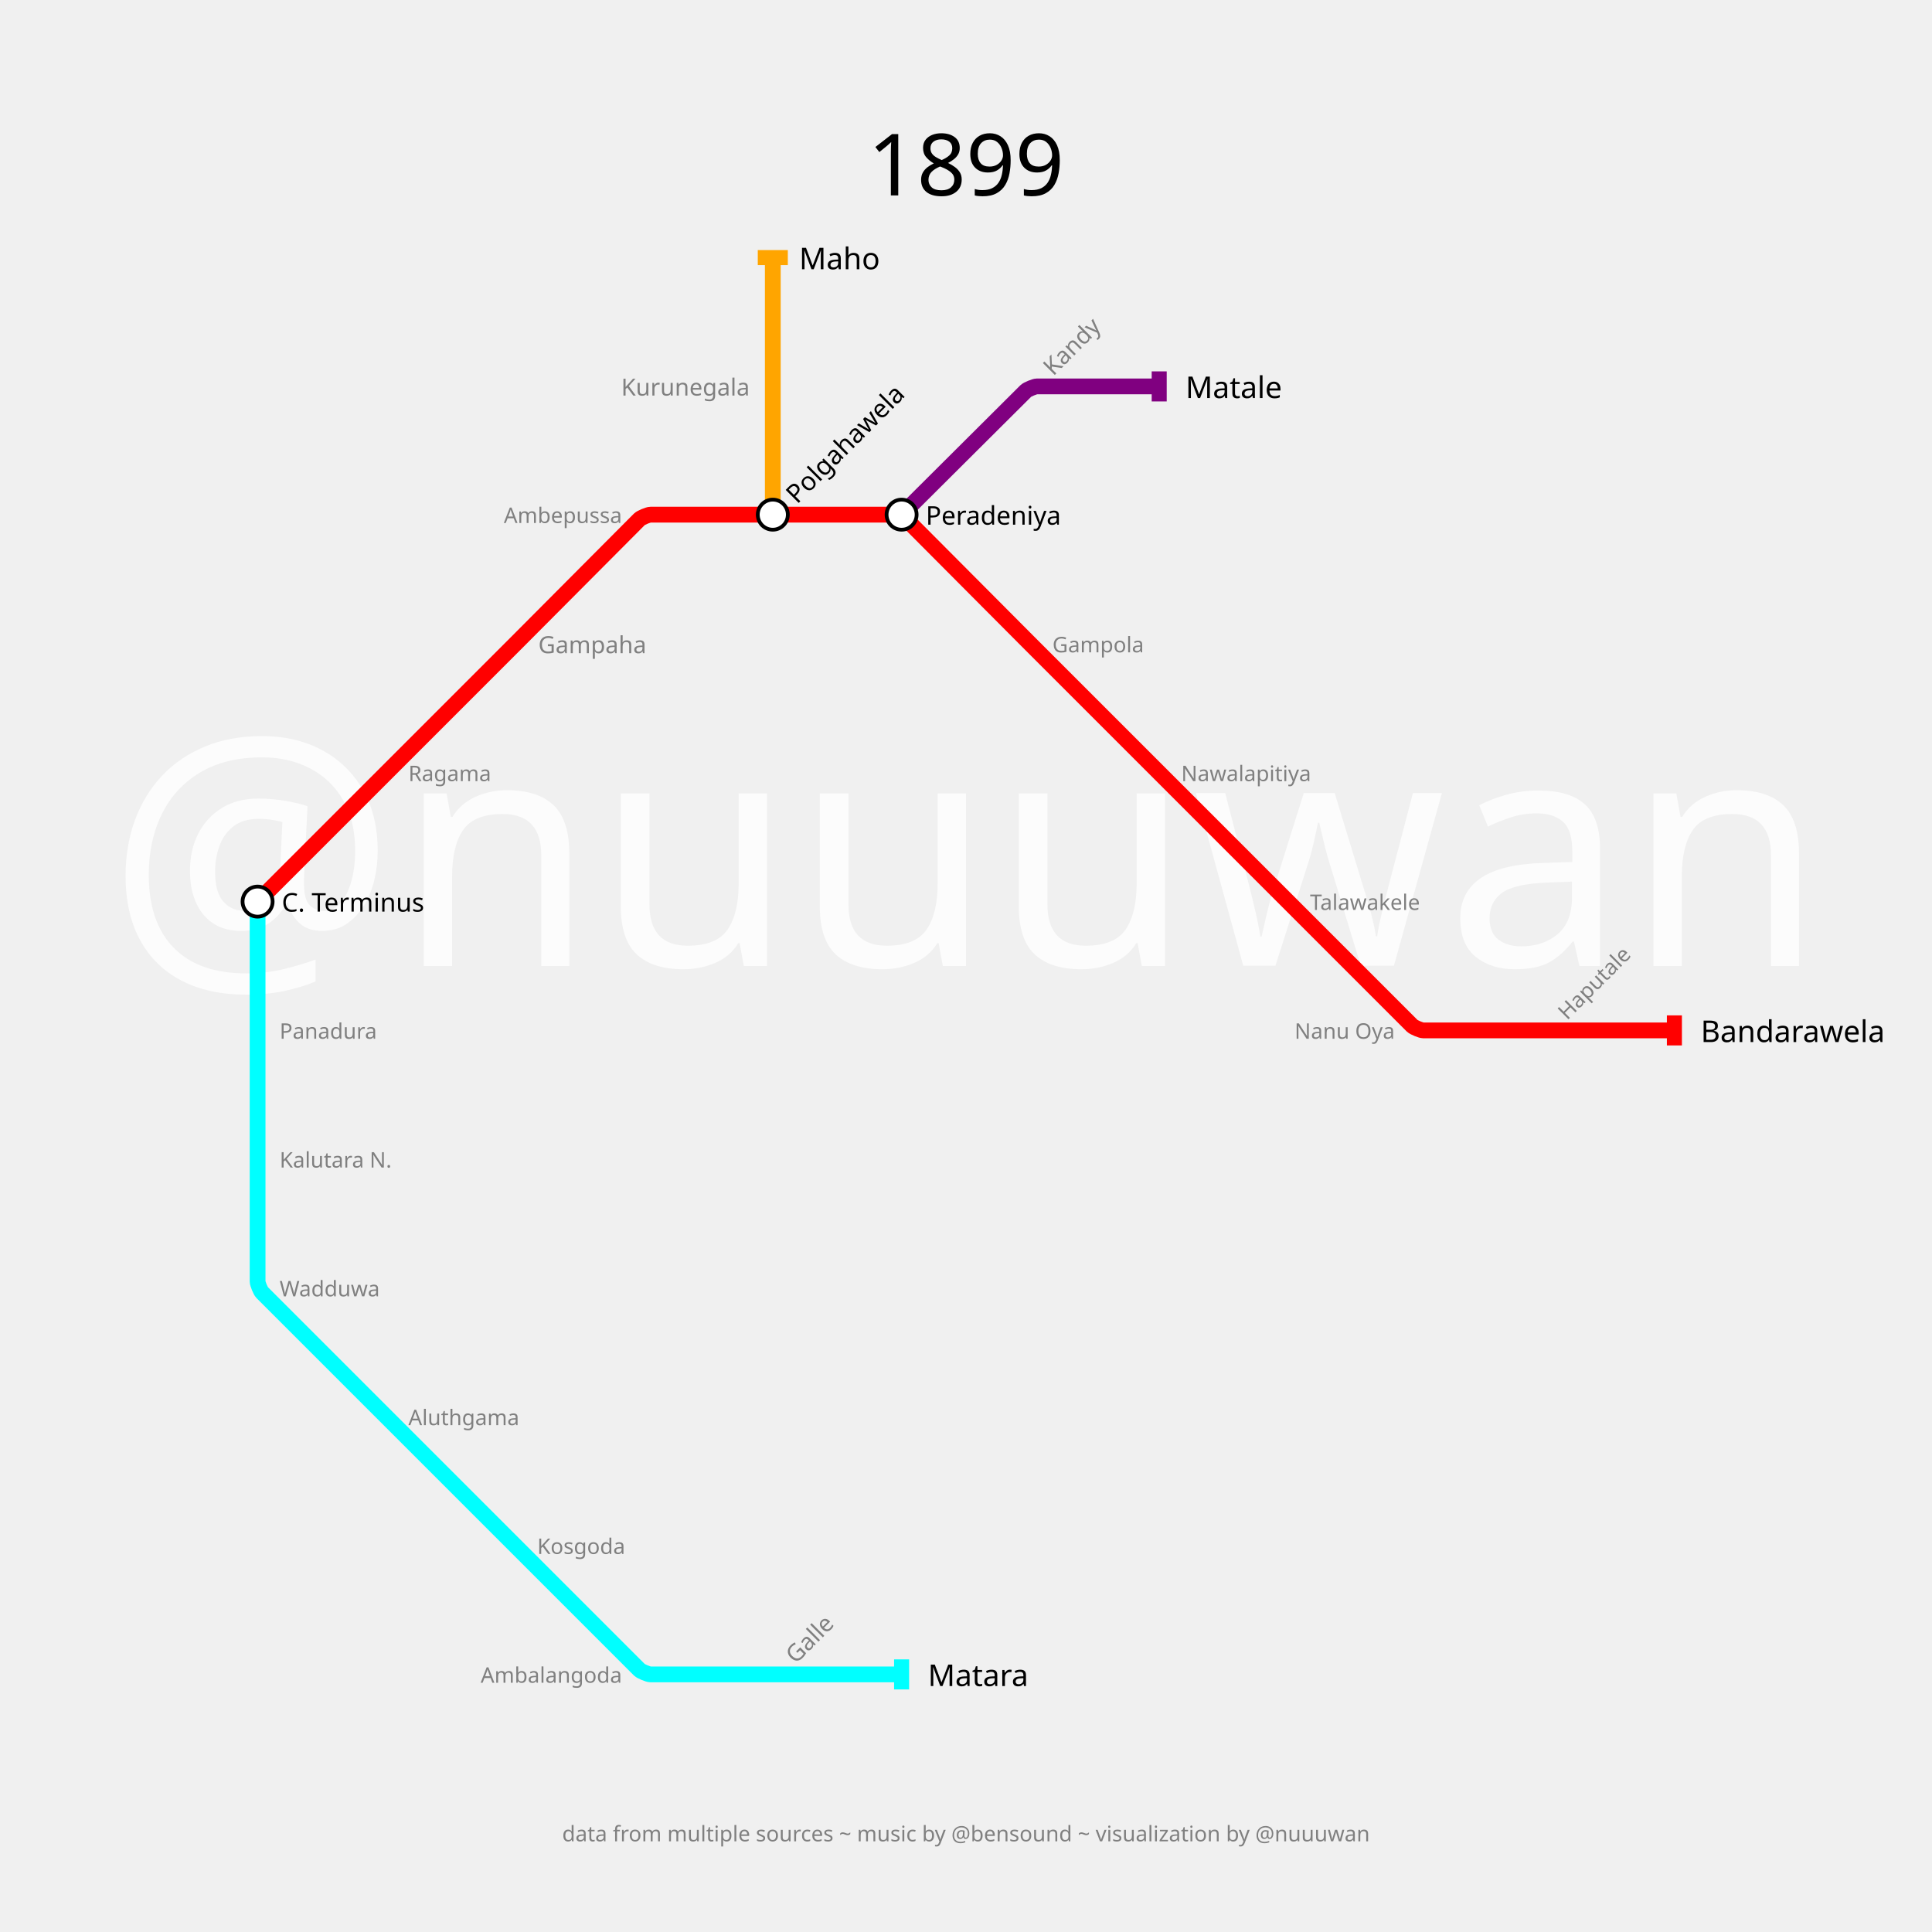
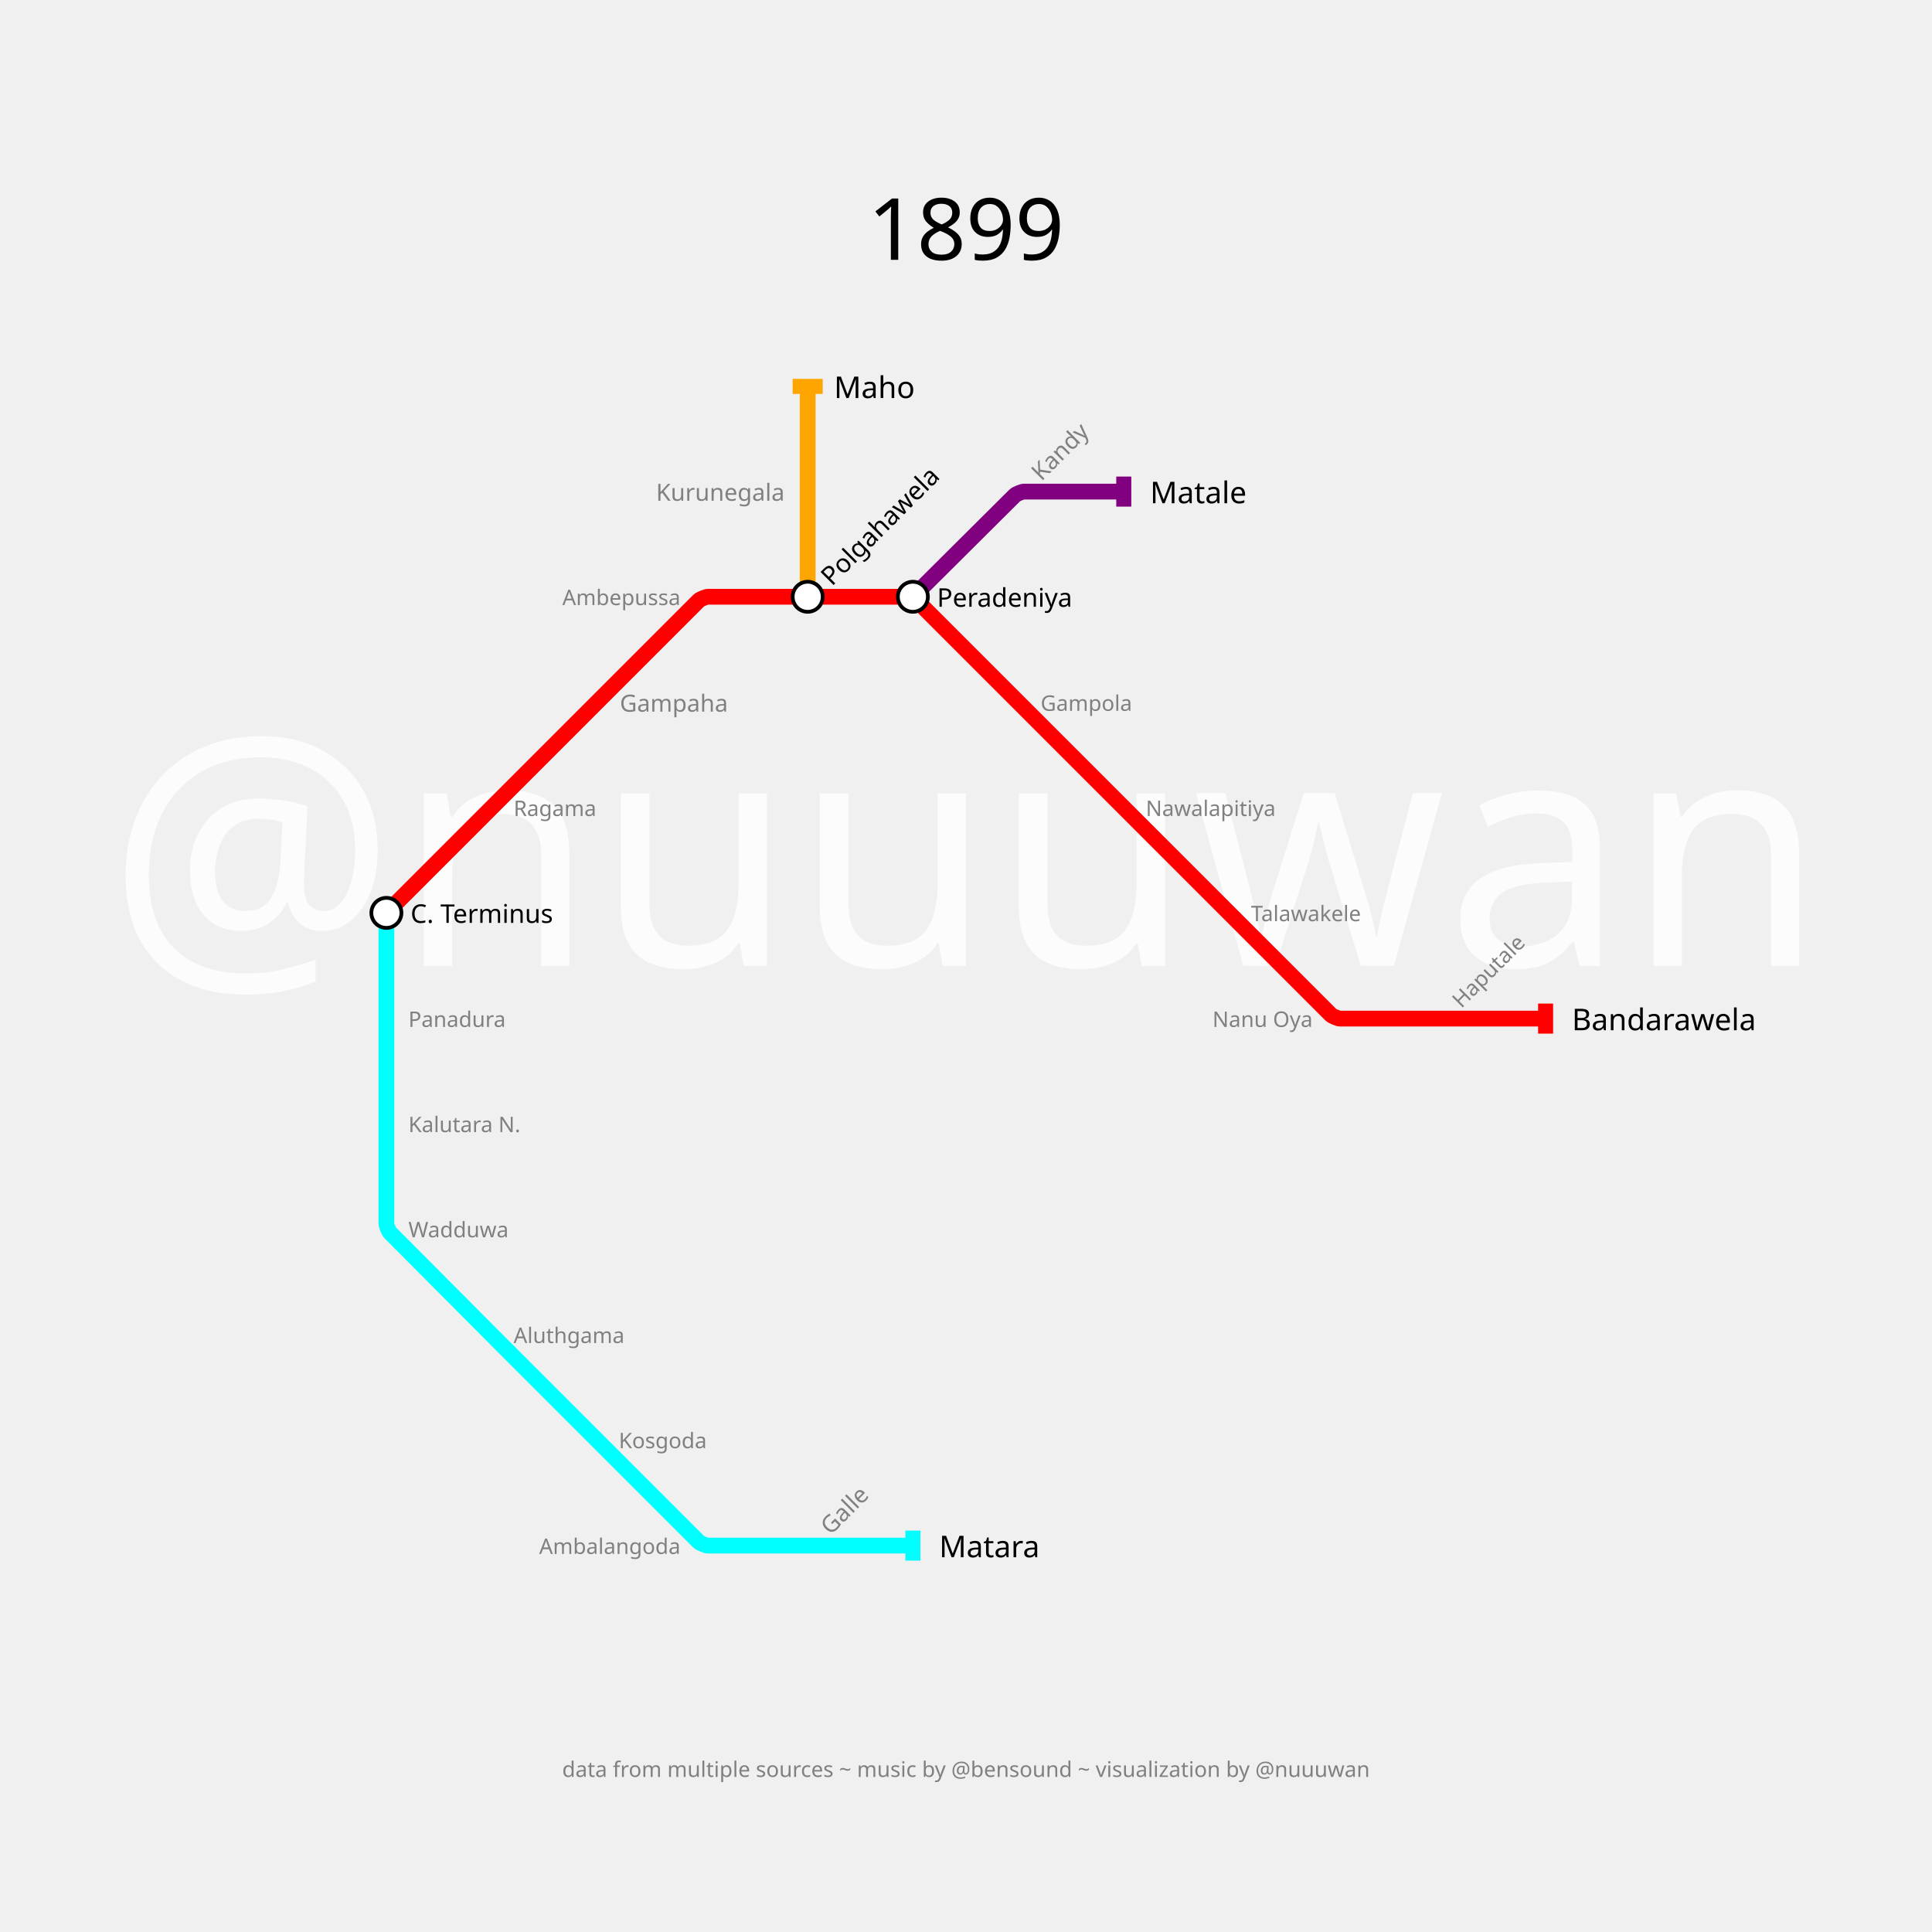
- <svg xmlns="http://www.w3.org/2000/svg" width="3600" height="3600" padding="480">
+ <svg xmlns="http://www.w3.org/2000/svg" width="3600" height="3600" padding="720">
  <text fill="#fcfcfc" stroke="none" font-size="600.0" font-family="p22" x="1800.0" y="1800.0" text-anchor="middle" dominant-baseline="center">@nuuuwan</text>
-   <text fill="black" stroke="none" font-size="160" font-family="p22" x="1800.0" y="240.0" text-anchor="middle" dominant-baseline="hanging">1899</text>
-   <text fill="gray" stroke="none" font-size="40" font-family="p22" x="1800.0" y="290.0" text-anchor="middle" dominant-baseline="hanging" />
-   <text fill="gray" stroke="none" font-size="40" font-family="p22" x="1800.0" y="3400.0" text-anchor="middle" dominant-baseline="text-top">data from multiple sources ~ music by @bensound ~ visualization by @nuuuwan</text>
+   <text fill="black" stroke="none" font-size="160" font-family="p22" x="1800.0" y="360.0" text-anchor="middle" dominant-baseline="hanging">1899</text>
+   <text fill="gray" stroke="none" font-size="40" font-family="p22" x="1800.0" y="410.0" text-anchor="middle" dominant-baseline="hanging" />
+   <text fill="gray" stroke="none" font-size="40" font-family="p22" x="1800.0" y="3280.0" text-anchor="middle" dominant-baseline="text-top">data from multiple sources ~ music by @bensound ~ visualization by @nuuuwan</text>
  <g>
-     <path fill="none" stroke-width="29.4" stroke-opacity="1" d="M 480.0,1680.0 L 720.0,1440.0 L 948.0,1212.0 C 952.0,1208.0 967.983,1191.983 971.975,1187.975 L 1191.532,967.503 C 1194.355,964.669 1208.0,959.0 1212.0,959.0 L 1440.0,959.0 L 1668.0,959.0 C 1672.0,959.0 1685.645,964.669 1688.468,967.503 L 1908.423,1188.375 C 1912.282,1192.25 1927.734,1207.734 1931.601,1211.601 L 2160.0,1440.0 L 2400.0,1680.0 L 2631.515,1911.515 C 2634.343,1914.343 2648.0,1920.0 2652.0,1920.0 L 2880.0,1920.0 L 3120.0,1920.0" stroke="red" />
-     <rect stroke="none" fill-opacity="1" x="3106" y="1892" width="28" height="56" fill="red" />
+     <path fill="none" stroke-width="29.4" stroke-opacity="1" d="M 720.0,1701.0 L 916.0,1505.0 L 1112.0,1309.0 L 1302.07,1118.93 C 1304.38,1116.62 1315.533,1112.0 1318.8,1112.0 L 1505.0,1112.0 L 1691.2,1112.0 C 1694.467,1112.0 1705.62,1116.62 1707.93,1118.93 L 1898.0,1309.0 L 2094.0,1505.0 L 2290.0,1701.0 L 2480.07,1891.07 C 2482.38,1893.38 2493.533,1898.0 2496.8,1898.0 L 2683.0,1898.0 L 2880.0,1898.0" stroke="red" />
+     <rect stroke="none" fill-opacity="1" x="2866" y="1870" width="28" height="56" fill="red" />
  </g>
  <g>
-     <path fill="none" stroke-width="29.4" stroke-opacity="1" d="M 1680.0,959.0 L 1911.497,728.468 C 1914.331,725.645 1928.0,720.0 1932.0,720.0 L 2160.0,720.0" stroke="purple" />
-     <rect stroke="none" fill-opacity="1" x="2146" y="692" width="28" height="56" fill="purple" />
+     <path fill="none" stroke-width="29.4" stroke-opacity="1" d="M 1701.0,1112.0 L 1891.053,922.912 C 1893.368,920.608 1904.533,916.0 1907.8,916.0 L 2094.0,916.0" stroke="purple" />
+     <rect stroke="none" fill-opacity="1" x="2080" y="888" width="28" height="56" fill="purple" />
  </g>
  <g>
-     <path fill="none" stroke-width="29.4" stroke-opacity="1" d="M 480.0,1680.0 L 480.0,1920.0 L 480.0,2160.0 L 480.0,2388.0 C 480.0,2392.0 485.657,2405.657 488.485,2408.485 L 720.0,2640.0 L 960.0,2880.0 L 1191.515,3111.515 C 1194.343,3114.343 1208.0,3120.0 1212.0,3120.0 L 1440.0,3120.0 L 1680.0,3120.0" stroke="cyan" />
-     <rect stroke="none" fill-opacity="1" x="1666" y="3092" width="28" height="56" fill="cyan" />
+     <path fill="none" stroke-width="29.4" stroke-opacity="1" d="M 720.0,1701.0 L 720.0,1898.0 L 720.0,2094.0 L 720.0,2280.2 C 720.0,2283.467 724.608,2294.632 726.912,2296.947 L 906.546,2477.497 C 909.697,2480.665 922.319,2493.319 925.479,2496.479 L 1112.0,2683.0 L 1302.07,2873.07 C 1304.38,2875.38 1315.533,2880.0 1318.8,2880.0 L 1505.0,2880.0 L 1701.0,2880.0" stroke="cyan" />
+     <rect stroke="none" fill-opacity="1" x="1687" y="2852" width="28" height="56" fill="cyan" />
  </g>
  <g>
-     <path fill="none" stroke-width="29.4" stroke-opacity="1" d="M 1440.0,959.0 L 1440.0,720.0 L 1440.0,480.0" stroke="orange" />
-     <rect stroke="none" fill-opacity="1" x="1412" y="466" width="56" height="28" fill="orange" />
+     <path fill="none" stroke-width="29.4" stroke-opacity="1" d="M 1505.0,1112.0 L 1505.0,916.0 L 1505.0,720.0" stroke="orange" />
+     <rect stroke="none" fill-opacity="1" x="1477" y="706" width="56" height="28" fill="orange" />
  </g>
  <g>
-     <text fill="black" stroke="none" font-size="56.0" font-family="p22" font-weight="100" text-anchor="start" dominant-baseline="central" x="3169.0" y="1920" transform="translate(3120,1920) rotate(0) translate(-3120,-1920)">Bandarawela</text>
+     <text fill="black" stroke="none" font-size="56.0" font-family="p22" font-weight="100" text-anchor="start" dominant-baseline="central" x="2929.0" y="1898" transform="translate(2880,1898) rotate(0) translate(-2880,-1898)">Bandarawela</text>
  </g>
  <g>
-     <text fill="black" stroke="none" font-size="56.0" font-family="p22" font-weight="100" text-anchor="start" dominant-baseline="central" x="2209.0" y="720" transform="translate(2160,720) rotate(0) translate(-2160,-720)">Matale</text>
+     <text fill="black" stroke="none" font-size="56.0" font-family="p22" font-weight="100" text-anchor="start" dominant-baseline="central" x="2143.0" y="916" transform="translate(2094,916) rotate(0) translate(-2094,-916)">Matale</text>
  </g>
  <g>
-     <text fill="black" stroke="none" font-size="56.0" font-family="p22" font-weight="100" text-anchor="start" dominant-baseline="central" x="1729.0" y="3120" transform="translate(1680,3120) rotate(0) translate(-1680,-3120)">Matara</text>
+     <text fill="black" stroke="none" font-size="56.0" font-family="p22" font-weight="100" text-anchor="start" dominant-baseline="central" x="1750.0" y="2880" transform="translate(1701,2880) rotate(0) translate(-1701,-2880)">Matara</text>
  </g>
  <g>
-     <text fill="black" stroke="none" font-size="56.0" font-family="p22" font-weight="100" text-anchor="start" dominant-baseline="central" x="1489.0" y="480" transform="translate(1440,480) rotate(0) translate(-1440,-480)">Maho</text>
+     <text fill="black" stroke="none" font-size="56.0" font-family="p22" font-weight="100" text-anchor="start" dominant-baseline="central" x="1554.0" y="720" transform="translate(1505,720) rotate(0) translate(-1505,-720)">Maho</text>
  </g>
  <g>
-     <circle r="28" fill="white" stroke="black" stroke-width="7.0" cx="480" cy="1680" />
-     <text fill="black" stroke="none" font-size="48.0" font-family="p22" font-weight="100" text-anchor="start" dominant-baseline="central" x="525.0" y="1680" transform="translate(480,1680) rotate(0) translate(-480,-1680)">C. Terminus</text>
+     <circle r="28" fill="white" stroke="black" stroke-width="7.0" cx="720" cy="1701" />
+     <text fill="black" stroke="none" font-size="48.0" font-family="p22" font-weight="100" text-anchor="start" dominant-baseline="central" x="765.0" y="1701" transform="translate(720,1701) rotate(0) translate(-720,-1701)">C. Terminus</text>
  </g>
  <g>
-     <circle r="28" fill="white" stroke="black" stroke-width="7.0" cx="1440" cy="959" />
-     <text fill="black" stroke="none" font-size="48.0" font-family="p22" font-weight="100" text-anchor="start" dominant-baseline="central" x="1485.0" y="959" transform="translate(1440,959) rotate(-45) translate(-1440,-959)">Polgahawela</text>
+     <circle r="28" fill="white" stroke="black" stroke-width="7.0" cx="1505" cy="1112" />
+     <text fill="black" stroke="none" font-size="48.0" font-family="p22" font-weight="100" text-anchor="start" dominant-baseline="central" x="1550.0" y="1112" transform="translate(1505,1112) rotate(-45) translate(-1505,-1112)">Polgahawela</text>
  </g>
  <g>
-     <circle r="28" fill="white" stroke="black" stroke-width="7.0" cx="1680" cy="959" />
-     <text fill="black" stroke="none" font-size="48.0" font-family="p22" font-weight="100" text-anchor="start" dominant-baseline="central" x="1725.0" y="959" transform="translate(1680,959) rotate(0) translate(-1680,-959)">Peradeniya</text>
+     <circle r="28" fill="white" stroke="black" stroke-width="7.0" cx="1701" cy="1112" />
+     <text fill="black" stroke="none" font-size="48.0" font-family="p22" font-weight="100" text-anchor="start" dominant-baseline="central" x="1746.0" y="1112" transform="translate(1701,1112) rotate(0) translate(-1701,-1112)">Peradeniya</text>
  </g>
  <g>
-     <text fill="gray" stroke="none" font-size="44.0" font-family="p22" font-weight="100" text-anchor="start" dominant-baseline="central" x="1003.0" y="1200" transform="translate(960,1200) rotate(0) translate(-960,-1200)">Gampaha</text>
+     <text fill="gray" stroke="none" font-size="44.0" font-family="p22" font-weight="100" text-anchor="start" dominant-baseline="central" x="1155.0" y="1309" transform="translate(1112,1309) rotate(0) translate(-1112,-1309)">Gampaha</text>
  </g>
  <g>
-     <text fill="gray" stroke="none" font-size="44.0" font-family="p22" font-weight="100" text-anchor="start" dominant-baseline="central" x="1963.0" y="720" transform="translate(1920,720) rotate(-45) translate(-1920,-720)">Kandy</text>
+     <text fill="gray" stroke="none" font-size="44.0" font-family="p22" font-weight="100" text-anchor="start" dominant-baseline="central" x="1941.0" y="916" transform="translate(1898,916) rotate(-45) translate(-1898,-916)">Kandy</text>
  </g>
  <g>
-     <text fill="gray" stroke="none" font-size="44.0" font-family="p22" font-weight="100" text-anchor="start" dominant-baseline="central" x="1483.0" y="3120" transform="translate(1440,3120) rotate(-45) translate(-1440,-3120)">Galle</text>
+     <text fill="gray" stroke="none" font-size="44.0" font-family="p22" font-weight="100" text-anchor="start" dominant-baseline="central" x="1548.0" y="2880" transform="translate(1505,2880) rotate(-45) translate(-1505,-2880)">Galle</text>
  </g>
  <g>
-     <text fill="gray" stroke="none" font-size="44.0" font-family="p22" font-weight="100" text-anchor="end" dominant-baseline="central" x="1397.0" y="720" transform="translate(1440,720) rotate(0) translate(-1440,-720)">Kurunegala</text>
+     <text fill="gray" stroke="none" font-size="44.0" font-family="p22" font-weight="100" text-anchor="end" dominant-baseline="central" x="1462.0" y="916" transform="translate(1505,916) rotate(0) translate(-1505,-916)">Kurunegala</text>
  </g>
  <g>
-     <text fill="gray" stroke="none" font-size="40" font-family="p22" font-weight="100" text-anchor="start" dominant-baseline="central" x="761.0" y="1440" transform="translate(720,1440) rotate(0) translate(-720,-1440)">Ragama</text>
+     <text fill="gray" stroke="none" font-size="40" font-family="p22" font-weight="100" text-anchor="start" dominant-baseline="central" x="957.0" y="1505" transform="translate(916,1505) rotate(0) translate(-916,-1505)">Ragama</text>
  </g>
  <g>
-     <text fill="gray" stroke="none" font-size="40" font-family="p22" font-weight="100" text-anchor="end" dominant-baseline="central" x="1159.0" y="959" transform="translate(1200,959) rotate(0) translate(-1200,-959)">Ambepussa</text>
+     <text fill="gray" stroke="none" font-size="40" font-family="p22" font-weight="100" text-anchor="end" dominant-baseline="central" x="1268.0" y="1112" transform="translate(1309,1112) rotate(0) translate(-1309,-1112)">Ambepussa</text>
  </g>
  <g>
-     <text fill="gray" stroke="none" font-size="40" font-family="p22" font-weight="100" text-anchor="start" dominant-baseline="central" x="1961.0" y="1200" transform="translate(1920,1200) rotate(0) translate(-1920,-1200)">Gampola</text>
+     <text fill="gray" stroke="none" font-size="40" font-family="p22" font-weight="100" text-anchor="start" dominant-baseline="central" x="1939.0" y="1309" transform="translate(1898,1309) rotate(0) translate(-1898,-1309)">Gampola</text>
  </g>
  <g>
-     <text fill="gray" stroke="none" font-size="40" font-family="p22" font-weight="100" text-anchor="start" dominant-baseline="central" x="2201.0" y="1440" transform="translate(2160,1440) rotate(0) translate(-2160,-1440)">Nawalapitiya</text>
+     <text fill="gray" stroke="none" font-size="40" font-family="p22" font-weight="100" text-anchor="start" dominant-baseline="central" x="2135.0" y="1505" transform="translate(2094,1505) rotate(0) translate(-2094,-1505)">Nawalapitiya</text>
  </g>
  <g>
-     <text fill="gray" stroke="none" font-size="40" font-family="p22" font-weight="100" text-anchor="start" dominant-baseline="central" x="2441.0" y="1680" transform="translate(2400,1680) rotate(0) translate(-2400,-1680)">Talawakele</text>
+     <text fill="gray" stroke="none" font-size="40" font-family="p22" font-weight="100" text-anchor="start" dominant-baseline="central" x="2331.0" y="1701" transform="translate(2290,1701) rotate(0) translate(-2290,-1701)">Talawakele</text>
  </g>
  <g>
-     <text fill="gray" stroke="none" font-size="40" font-family="p22" font-weight="100" text-anchor="end" dominant-baseline="central" x="2599.0" y="1920" transform="translate(2640,1920) rotate(0) translate(-2640,-1920)">Nanu Oya</text>
+     <text fill="gray" stroke="none" font-size="40" font-family="p22" font-weight="100" text-anchor="end" dominant-baseline="central" x="2446.0" y="1898" transform="translate(2487,1898) rotate(0) translate(-2487,-1898)">Nanu Oya</text>
  </g>
  <g>
-     <text fill="gray" stroke="none" font-size="40" font-family="p22" font-weight="100" text-anchor="start" dominant-baseline="central" x="2921.0" y="1920" transform="translate(2880,1920) rotate(-45) translate(-2880,-1920)">Haputale</text>
+     <text fill="gray" stroke="none" font-size="40" font-family="p22" font-weight="100" text-anchor="start" dominant-baseline="central" x="2724.0" y="1898" transform="translate(2683,1898) rotate(-45) translate(-2683,-1898)">Haputale</text>
  </g>
  <g>
-     <text fill="gray" stroke="none" font-size="40" font-family="p22" font-weight="100" text-anchor="start" dominant-baseline="central" x="521.0" y="1920" transform="translate(480,1920) rotate(0) translate(-480,-1920)">Panadura</text>
+     <text fill="gray" stroke="none" font-size="40" font-family="p22" font-weight="100" text-anchor="start" dominant-baseline="central" x="761.0" y="1898" transform="translate(720,1898) rotate(0) translate(-720,-1898)">Panadura</text>
  </g>
  <g>
-     <text fill="gray" stroke="none" font-size="40" font-family="p22" font-weight="100" text-anchor="start" dominant-baseline="central" x="521.0" y="2160" transform="translate(480,2160) rotate(0) translate(-480,-2160)">Kalutara N.</text>
+     <text fill="gray" stroke="none" font-size="40" font-family="p22" font-weight="100" text-anchor="start" dominant-baseline="central" x="761.0" y="2094" transform="translate(720,2094) rotate(0) translate(-720,-2094)">Kalutara N.</text>
  </g>
  <g>
-     <text fill="gray" stroke="none" font-size="40" font-family="p22" font-weight="100" text-anchor="start" dominant-baseline="central" x="521.0" y="2400" transform="translate(480,2400) rotate(0) translate(-480,-2400)">Wadduwa</text>
+     <text fill="gray" stroke="none" font-size="40" font-family="p22" font-weight="100" text-anchor="start" dominant-baseline="central" x="761.0" y="2290" transform="translate(720,2290) rotate(0) translate(-720,-2290)">Wadduwa</text>
  </g>
  <g>
-     <text fill="gray" stroke="none" font-size="40" font-family="p22" font-weight="100" text-anchor="start" dominant-baseline="central" x="761.0" y="2640" transform="translate(720,2640) rotate(0) translate(-720,-2640)">Aluthgama</text>
+     <text fill="gray" stroke="none" font-size="40" font-family="p22" font-weight="100" text-anchor="start" dominant-baseline="central" x="957.0" y="2487" transform="translate(916,2487) rotate(0) translate(-916,-2487)">Aluthgama</text>
  </g>
  <g>
-     <text fill="gray" stroke="none" font-size="40" font-family="p22" font-weight="100" text-anchor="start" dominant-baseline="central" x="1001.0" y="2880" transform="translate(960,2880) rotate(0) translate(-960,-2880)">Kosgoda</text>
+     <text fill="gray" stroke="none" font-size="40" font-family="p22" font-weight="100" text-anchor="start" dominant-baseline="central" x="1153.0" y="2683" transform="translate(1112,2683) rotate(0) translate(-1112,-2683)">Kosgoda</text>
  </g>
  <g>
-     <text fill="gray" stroke="none" font-size="40" font-family="p22" font-weight="100" text-anchor="end" dominant-baseline="central" x="1159.0" y="3120" transform="translate(1200,3120) rotate(0) translate(-1200,-3120)">Ambalangoda</text>
+     <text fill="gray" stroke="none" font-size="40" font-family="p22" font-weight="100" text-anchor="end" dominant-baseline="central" x="1268.0" y="2880" transform="translate(1309,2880) rotate(0) translate(-1309,-2880)">Ambalangoda</text>
  </g>
</svg>
